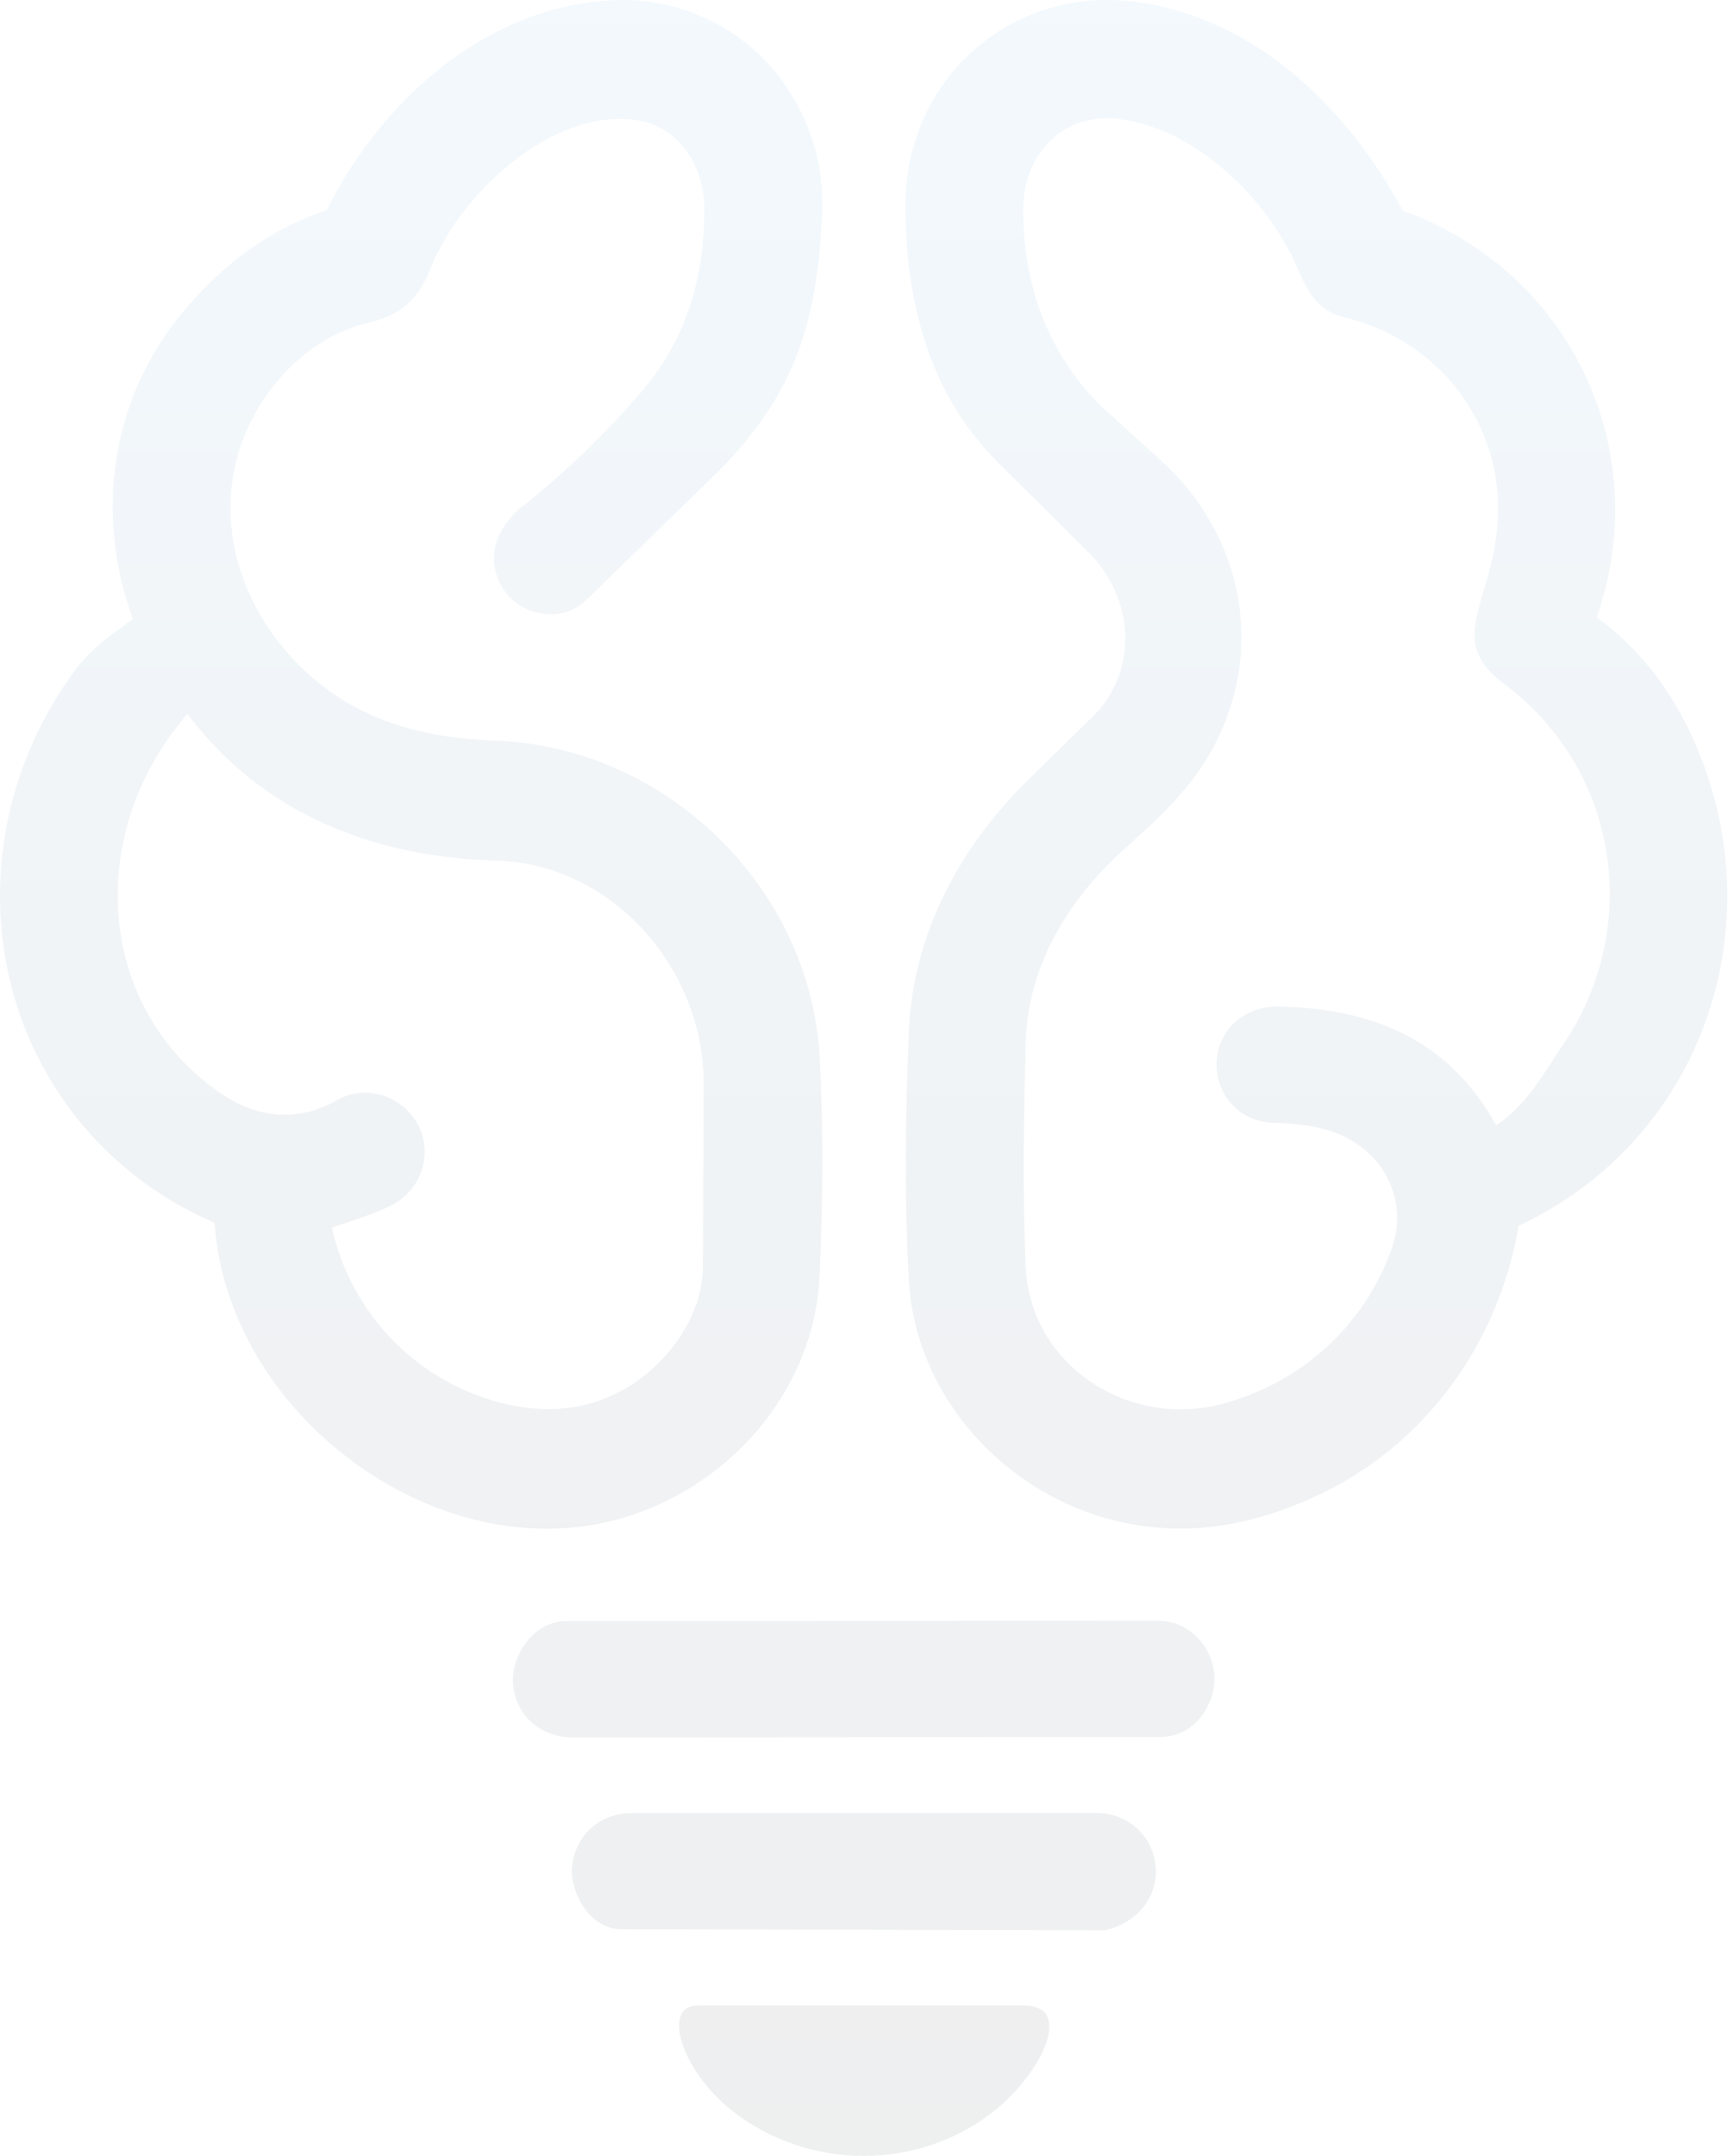
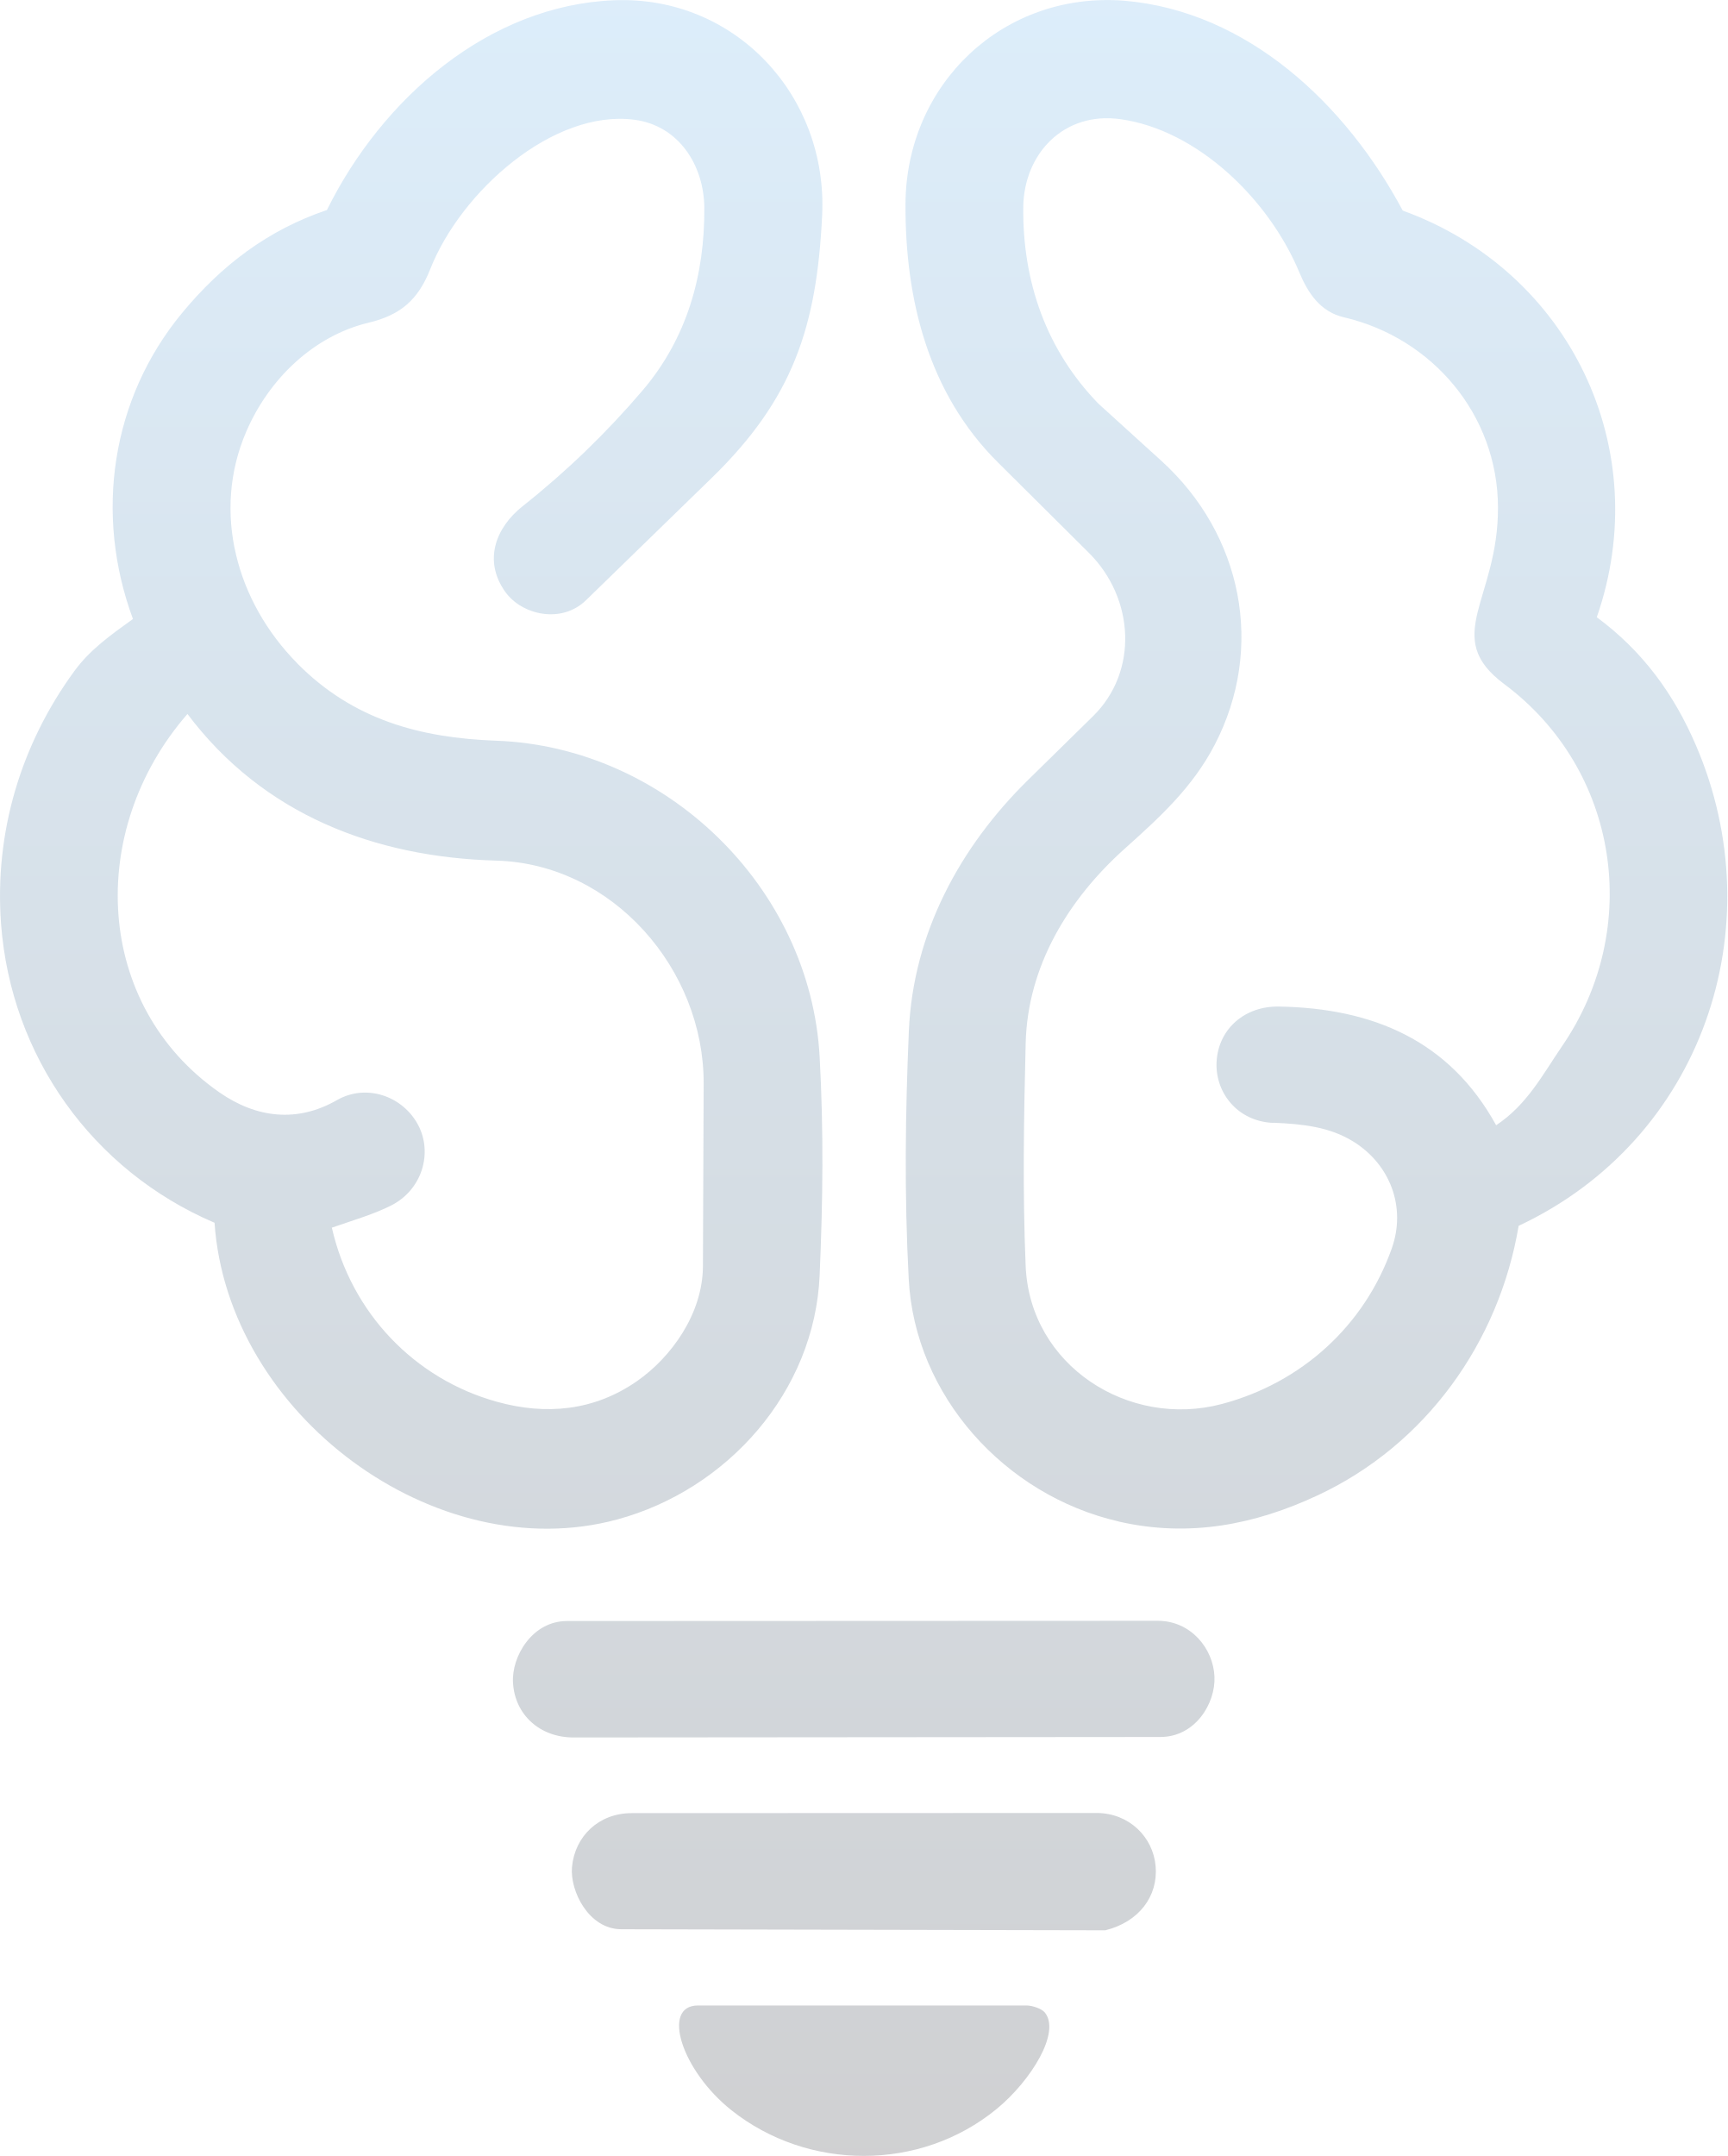
<svg xmlns="http://www.w3.org/2000/svg" width="375" height="468" viewBox="0 0 375 468" fill="none">
-   <path d="M64.55 144.015C76.644 156.233 91.145 160.177 107.793 160.788C144.493 162.15 175.939 192.555 177.946 229.418C178.836 245.668 178.644 260.626 177.946 276.806C176.864 302.097 157.912 323.357 133.987 329.832C94.583 340.497 49.421 307.089 46.576 265.426C20.068 254.098 2.373 229.278 0.227 200.531C-1.239 180.773 4.502 161.591 16.142 145.673C19.545 141.012 23.995 137.871 28.864 134.362C20.417 111.532 24.187 86.538 39.491 67.984C48.077 57.581 58.198 49.901 70.972 45.59C82.944 21.381 106.083 1.134 133.341 0.052C159.57 -0.978 179.761 20.77 178.487 46.76C177.317 71.021 172.117 86.625 154.474 103.783L127.216 130.296C121.859 135.497 113.256 133.472 109.696 128.48C104.879 121.726 107.567 114.534 113.517 109.839C122.976 102.351 131.719 93.886 139.502 84.757C149.169 73.412 153.026 59.641 152.904 45.049C152.817 35.816 147.32 27.228 137.687 25.989C120.079 23.72 100.08 41.523 93.397 58.437C90.814 64.982 87.062 68.368 80.029 70.044C68.128 72.889 58.408 82.209 53.469 93.677C45.965 111.061 51.288 130.592 64.55 143.997V144.015ZM72.054 266.526C76.277 285.045 90.029 299.322 107.863 304.279C118.491 307.229 128.979 306.304 138.35 299.759C145.679 294.644 152.572 285.202 152.607 274.834L152.764 235.23C152.869 210.48 133.08 187.51 107.724 186.812C81.373 186.079 57.116 176.828 40.695 154.976C18.55 180.442 20.575 218.282 47.623 237.115C55.755 242.771 64.603 243.696 73.136 238.808C79.541 235.143 87.446 237.918 90.779 244.202C93.99 250.276 91.651 258.27 84.915 261.673C81.111 263.593 77.098 264.728 72.037 266.491L72.054 266.526ZM242.81 330.251C218.135 324.561 198.59 302.953 197.281 277.609C196.321 259.282 196.531 241.88 197.316 223.745C198.241 202.504 208.467 183.758 223.213 169.288L237.278 155.482C247.225 145.725 246.266 129.824 236.406 120.015L216.617 100.344C201.644 85.456 196.478 65.156 196.583 44.246C196.723 18.257 217.786 -1.92 244.119 0.157C270.923 2.461 292.248 22.69 304.534 45.712C340.901 58.89 359.347 97.534 346.66 133.978C356.659 141.362 363.43 150.7 368.194 161.8C385.174 201.299 369.625 247.361 329.698 266.089C325.44 291.381 309.542 313.652 286.018 324.613C272.529 330.914 258.219 333.812 242.828 330.269L242.81 330.251ZM276.455 243.748C268.463 243.434 263.542 236.836 264.153 230.011C264.746 223.204 270.33 218.352 277.677 218.492C297.972 218.841 314.673 225.805 324.812 244.254C331.565 239.768 334.863 233.328 339.156 227.044C356.624 201.544 351.564 167.106 326.557 148.483C312.84 138.255 325.283 130.208 325.213 110.118C325.143 90.046 310.99 73.36 291.76 68.874C286.594 67.67 283.942 63.568 282.075 59.1C275.461 43.216 259.929 28.188 243.229 25.867C230.944 24.156 222.271 33.39 222.149 44.997C221.991 61.177 227.157 75.996 238.5 87.655L252.112 100.012C269.737 116.018 274.675 140.611 263.699 161.696C258.9 170.912 251.885 177.317 244.171 184.229C231.921 195.208 223.073 209.73 222.672 226.486C222.271 242.788 221.991 258.602 222.672 274.851C223.597 296.442 245.026 310.126 265.252 304.768C282.546 300.177 296.21 287.802 302.16 270.977C305.336 261.988 301.776 252.754 293.836 247.815C288.741 244.638 282.895 243.975 276.455 243.713V243.748ZM263.664 363.955C263.402 357.846 258.551 351.825 251.344 351.825L123.063 351.877C115.577 351.877 111.022 359.557 111.371 365.282C111.79 372.263 117.234 377.151 124.511 377.151L251.902 377.046C259.528 377.046 263.908 369.715 263.664 363.973V363.955ZM250.89 405.112C250.349 398.759 245.131 393.54 238.029 393.54L137.128 393.575C129.973 393.575 124.791 398.619 124.18 405.287C123.709 410.453 127.792 418.761 134.877 418.779L239.966 419.006C247.295 417.191 251.431 411.588 250.89 405.13V405.112ZM226.756 436.774C226.127 436.041 224.138 435.325 222.881 435.325H151.525C143.515 435.325 147.93 449.446 158.82 458.086C175.38 471.229 199.759 471.421 216.372 457.789C223.737 451.75 230.455 441.085 226.756 436.757V436.774Z" fill="url(#g)" fill-opacity="0.07" />
+   <path d="M64.55 144.015C76.644 156.233 91.145 160.177 107.793 160.788C144.493 162.15 175.939 192.555 177.946 229.418C178.836 245.668 178.644 260.626 177.946 276.806C176.864 302.097 157.912 323.357 133.987 329.832C94.583 340.497 49.421 307.089 46.576 265.426C20.068 254.098 2.373 229.278 0.227 200.531C-1.239 180.773 4.502 161.591 16.142 145.673C19.545 141.012 23.995 137.871 28.864 134.362C20.417 111.532 24.187 86.538 39.491 67.984C48.077 57.581 58.198 49.901 70.972 45.59C82.944 21.381 106.083 1.134 133.341 0.052C159.57 -0.978 179.761 20.77 178.487 46.76C177.317 71.021 172.117 86.625 154.474 103.783L127.216 130.296C121.859 135.497 113.256 133.472 109.696 128.48C104.879 121.726 107.567 114.534 113.517 109.839C122.976 102.351 131.719 93.886 139.502 84.757C149.169 73.412 153.026 59.641 152.904 45.049C152.817 35.816 147.32 27.228 137.687 25.989C120.079 23.72 100.08 41.523 93.397 58.437C90.814 64.982 87.062 68.368 80.029 70.044C68.128 72.889 58.408 82.209 53.469 93.677C45.965 111.061 51.288 130.592 64.55 143.997V144.015ZM72.054 266.526C76.277 285.045 90.029 299.322 107.863 304.279C118.491 307.229 128.979 306.304 138.35 299.759C145.679 294.644 152.572 285.202 152.607 274.834L152.764 235.23C152.869 210.48 133.08 187.51 107.724 186.812C81.373 186.079 57.116 176.828 40.695 154.976C18.55 180.442 20.575 218.282 47.623 237.115C55.755 242.771 64.603 243.696 73.136 238.808C79.541 235.143 87.446 237.918 90.779 244.202C93.99 250.276 91.651 258.27 84.915 261.673C81.111 263.593 77.098 264.728 72.037 266.491L72.054 266.526ZM242.81 330.251C218.135 324.561 198.59 302.953 197.281 277.609C196.321 259.282 196.531 241.88 197.316 223.745C198.241 202.504 208.467 183.758 223.213 169.288L237.278 155.482C247.225 145.725 246.266 129.824 236.406 120.015L216.617 100.344C201.644 85.456 196.478 65.156 196.583 44.246C196.723 18.257 217.786 -1.92 244.119 0.157C270.923 2.461 292.248 22.69 304.534 45.712C340.901 58.89 359.347 97.534 346.66 133.978C356.659 141.362 363.43 150.7 368.194 161.8C385.174 201.299 369.625 247.361 329.698 266.089C325.44 291.381 309.542 313.652 286.018 324.613C272.529 330.914 258.219 333.812 242.828 330.269L242.81 330.251ZM276.455 243.748C268.463 243.434 263.542 236.836 264.153 230.011C264.746 223.204 270.33 218.352 277.677 218.492C297.972 218.841 314.673 225.805 324.812 244.254C331.565 239.768 334.863 233.328 339.156 227.044C356.624 201.544 351.564 167.106 326.557 148.483C312.84 138.255 325.283 130.208 325.213 110.118C325.143 90.046 310.99 73.36 291.76 68.874C286.594 67.67 283.942 63.568 282.075 59.1C275.461 43.216 259.929 28.188 243.229 25.867C230.944 24.156 222.271 33.39 222.149 44.997C221.991 61.177 227.157 75.996 238.5 87.655L252.112 100.012C269.737 116.018 274.675 140.611 263.699 161.696C258.9 170.912 251.885 177.317 244.171 184.229C231.921 195.208 223.073 209.73 222.672 226.486C222.271 242.788 221.991 258.602 222.672 274.851C223.597 296.442 245.026 310.126 265.252 304.768C282.546 300.177 296.21 287.802 302.16 270.977C305.336 261.988 301.776 252.754 293.836 247.815C288.741 244.638 282.895 243.975 276.455 243.713V243.748ZM263.664 363.955C263.402 357.846 258.551 351.825 251.344 351.825L123.063 351.877C115.577 351.877 111.022 359.557 111.371 365.282C111.79 372.263 117.234 377.151 124.511 377.151L251.902 377.046C259.528 377.046 263.908 369.715 263.664 363.973V363.955ZM250.89 405.112C250.349 398.759 245.131 393.54 238.029 393.54L137.128 393.575C129.973 393.575 124.791 398.619 124.18 405.287C123.709 410.453 127.792 418.761 134.877 418.779L239.966 419.006C247.295 417.191 251.431 411.588 250.89 405.13V405.112ZM226.756 436.774C226.127 436.041 224.138 435.325 222.881 435.325H151.525C143.515 435.325 147.93 449.446 158.82 458.086C175.38 471.229 199.759 471.421 216.372 457.789C223.737 451.75 230.455 441.085 226.756 436.757V436.774Z" fill="url(#g)" fill-opacity="0.2" />
  <defs>
    <linearGradient id="g" x1="187.491" y1="468" x2="187.491" y2="0" gradientUnits="userSpaceOnUse">
      <stop stop-color="#12161F" />
      <stop offset="1" stop-color="#53A6E7" />
    </linearGradient>
  </defs>
</svg>
